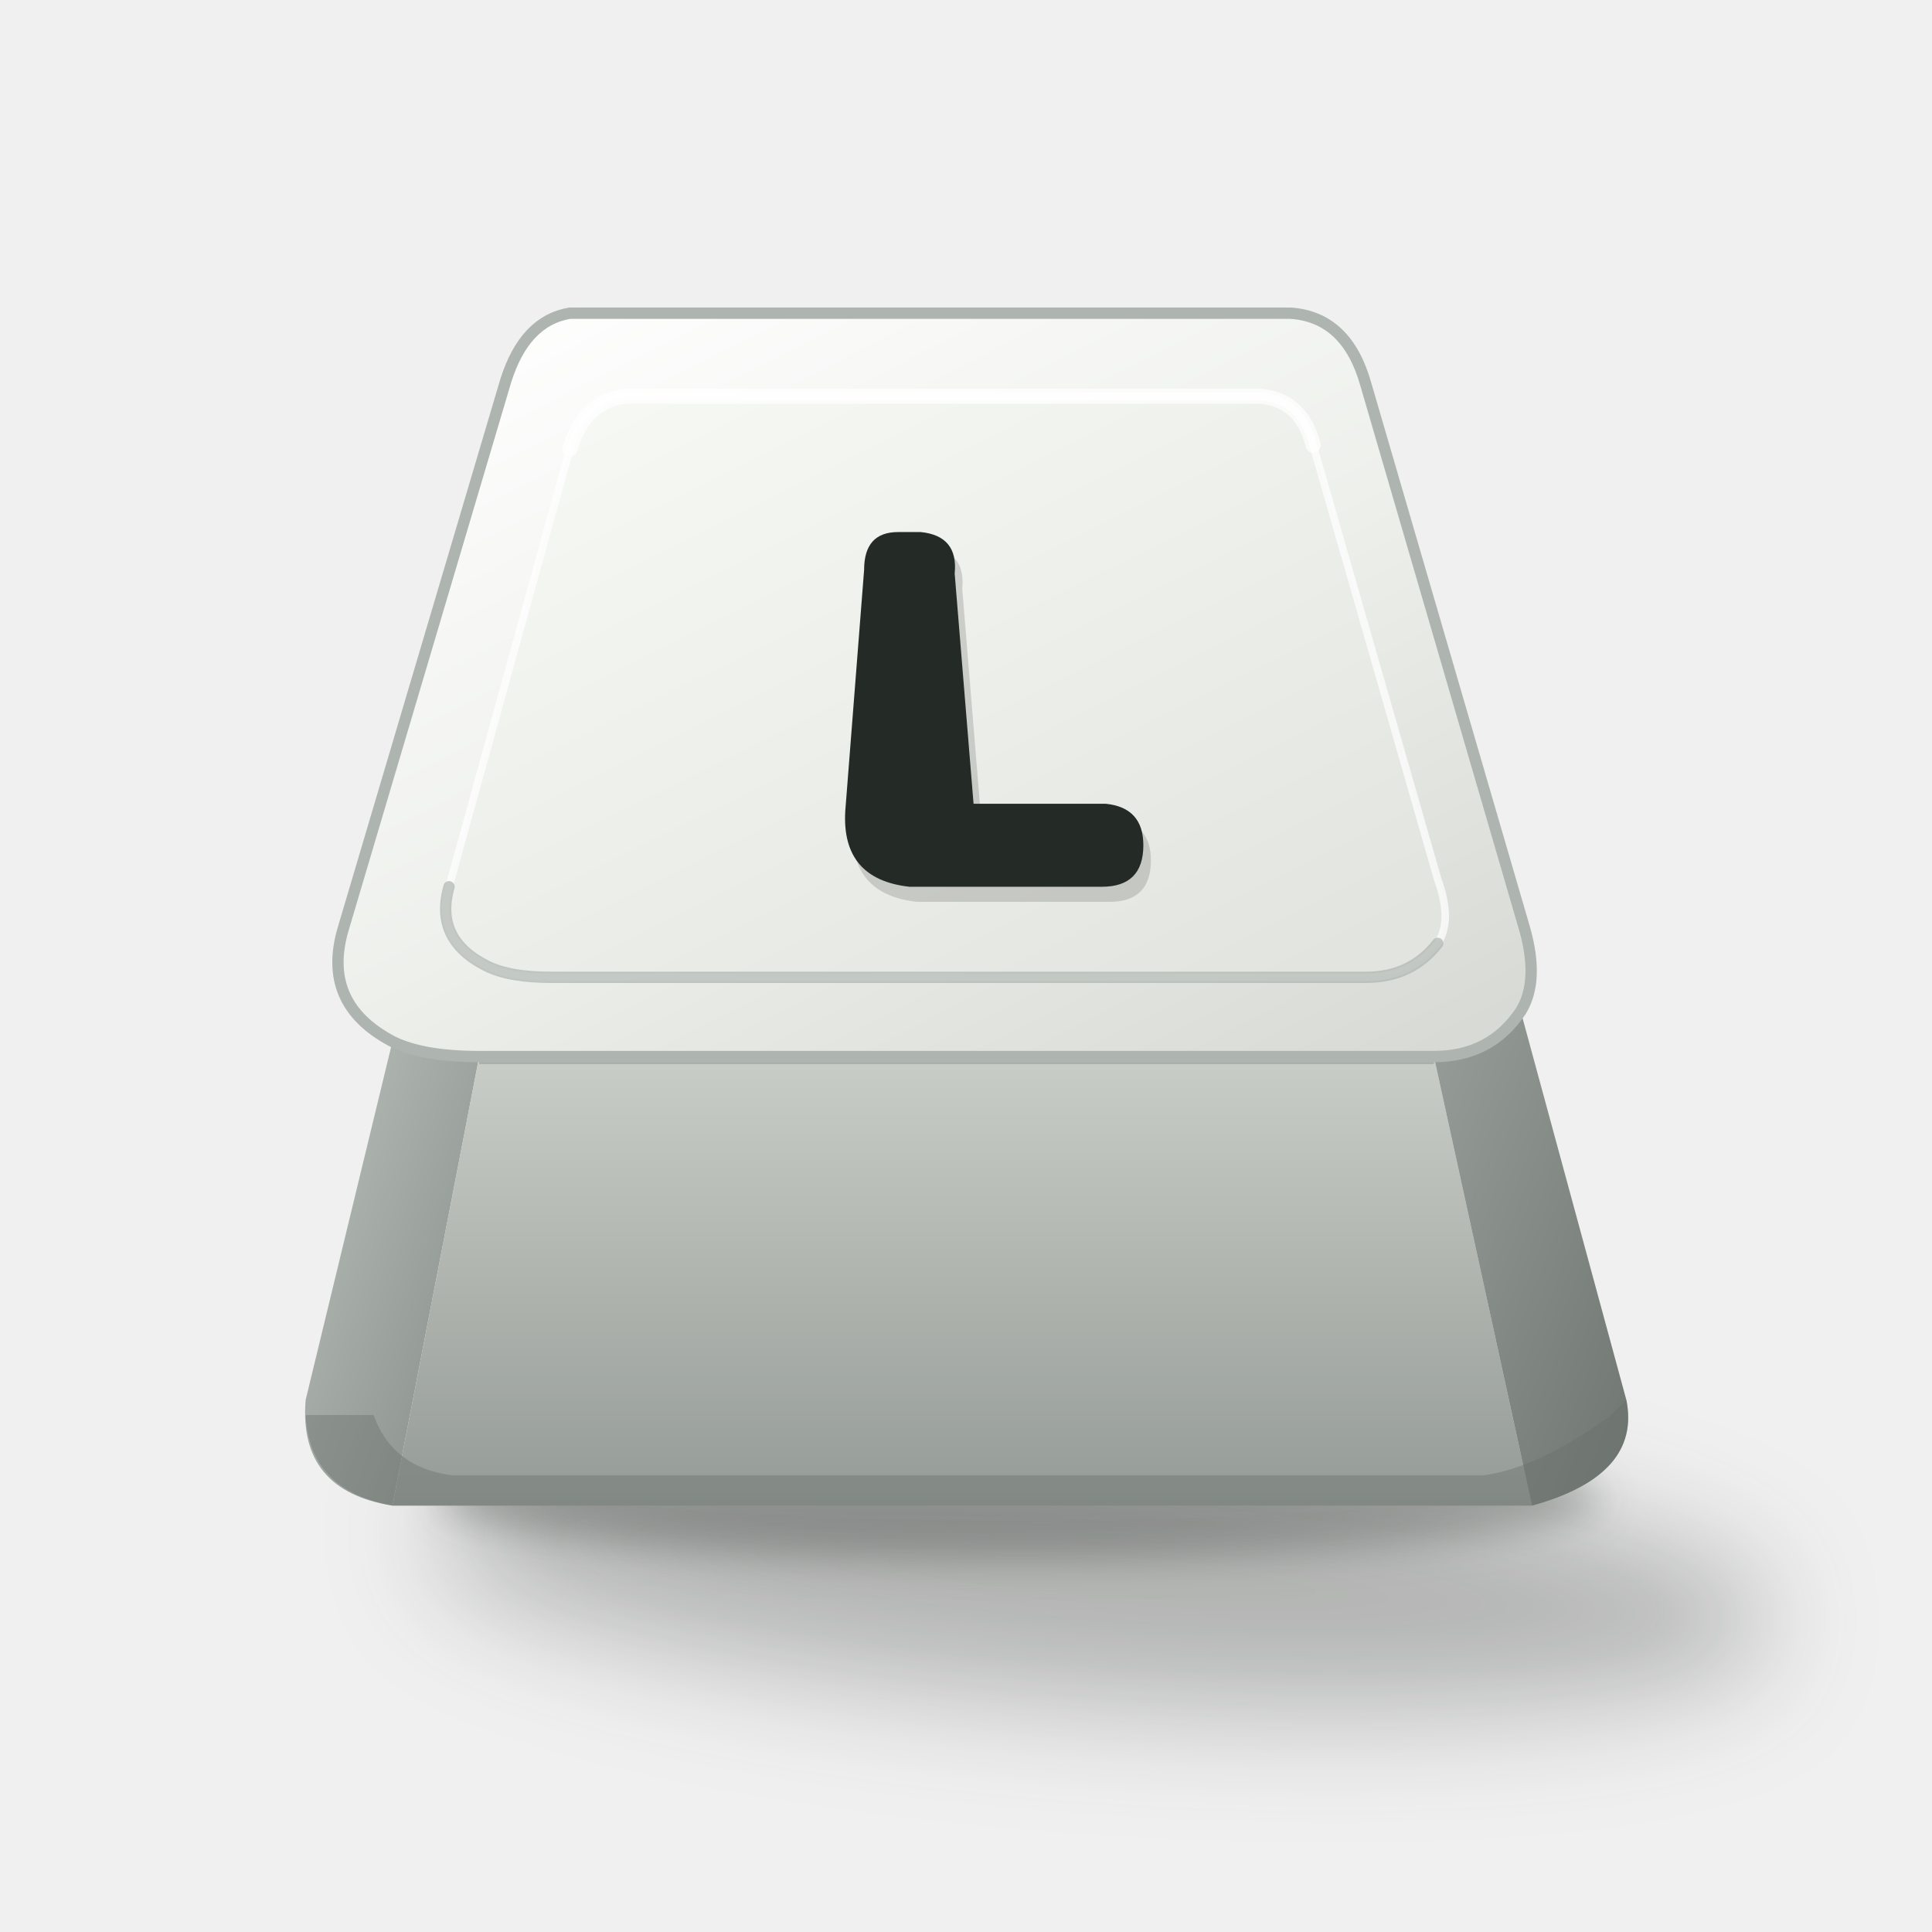
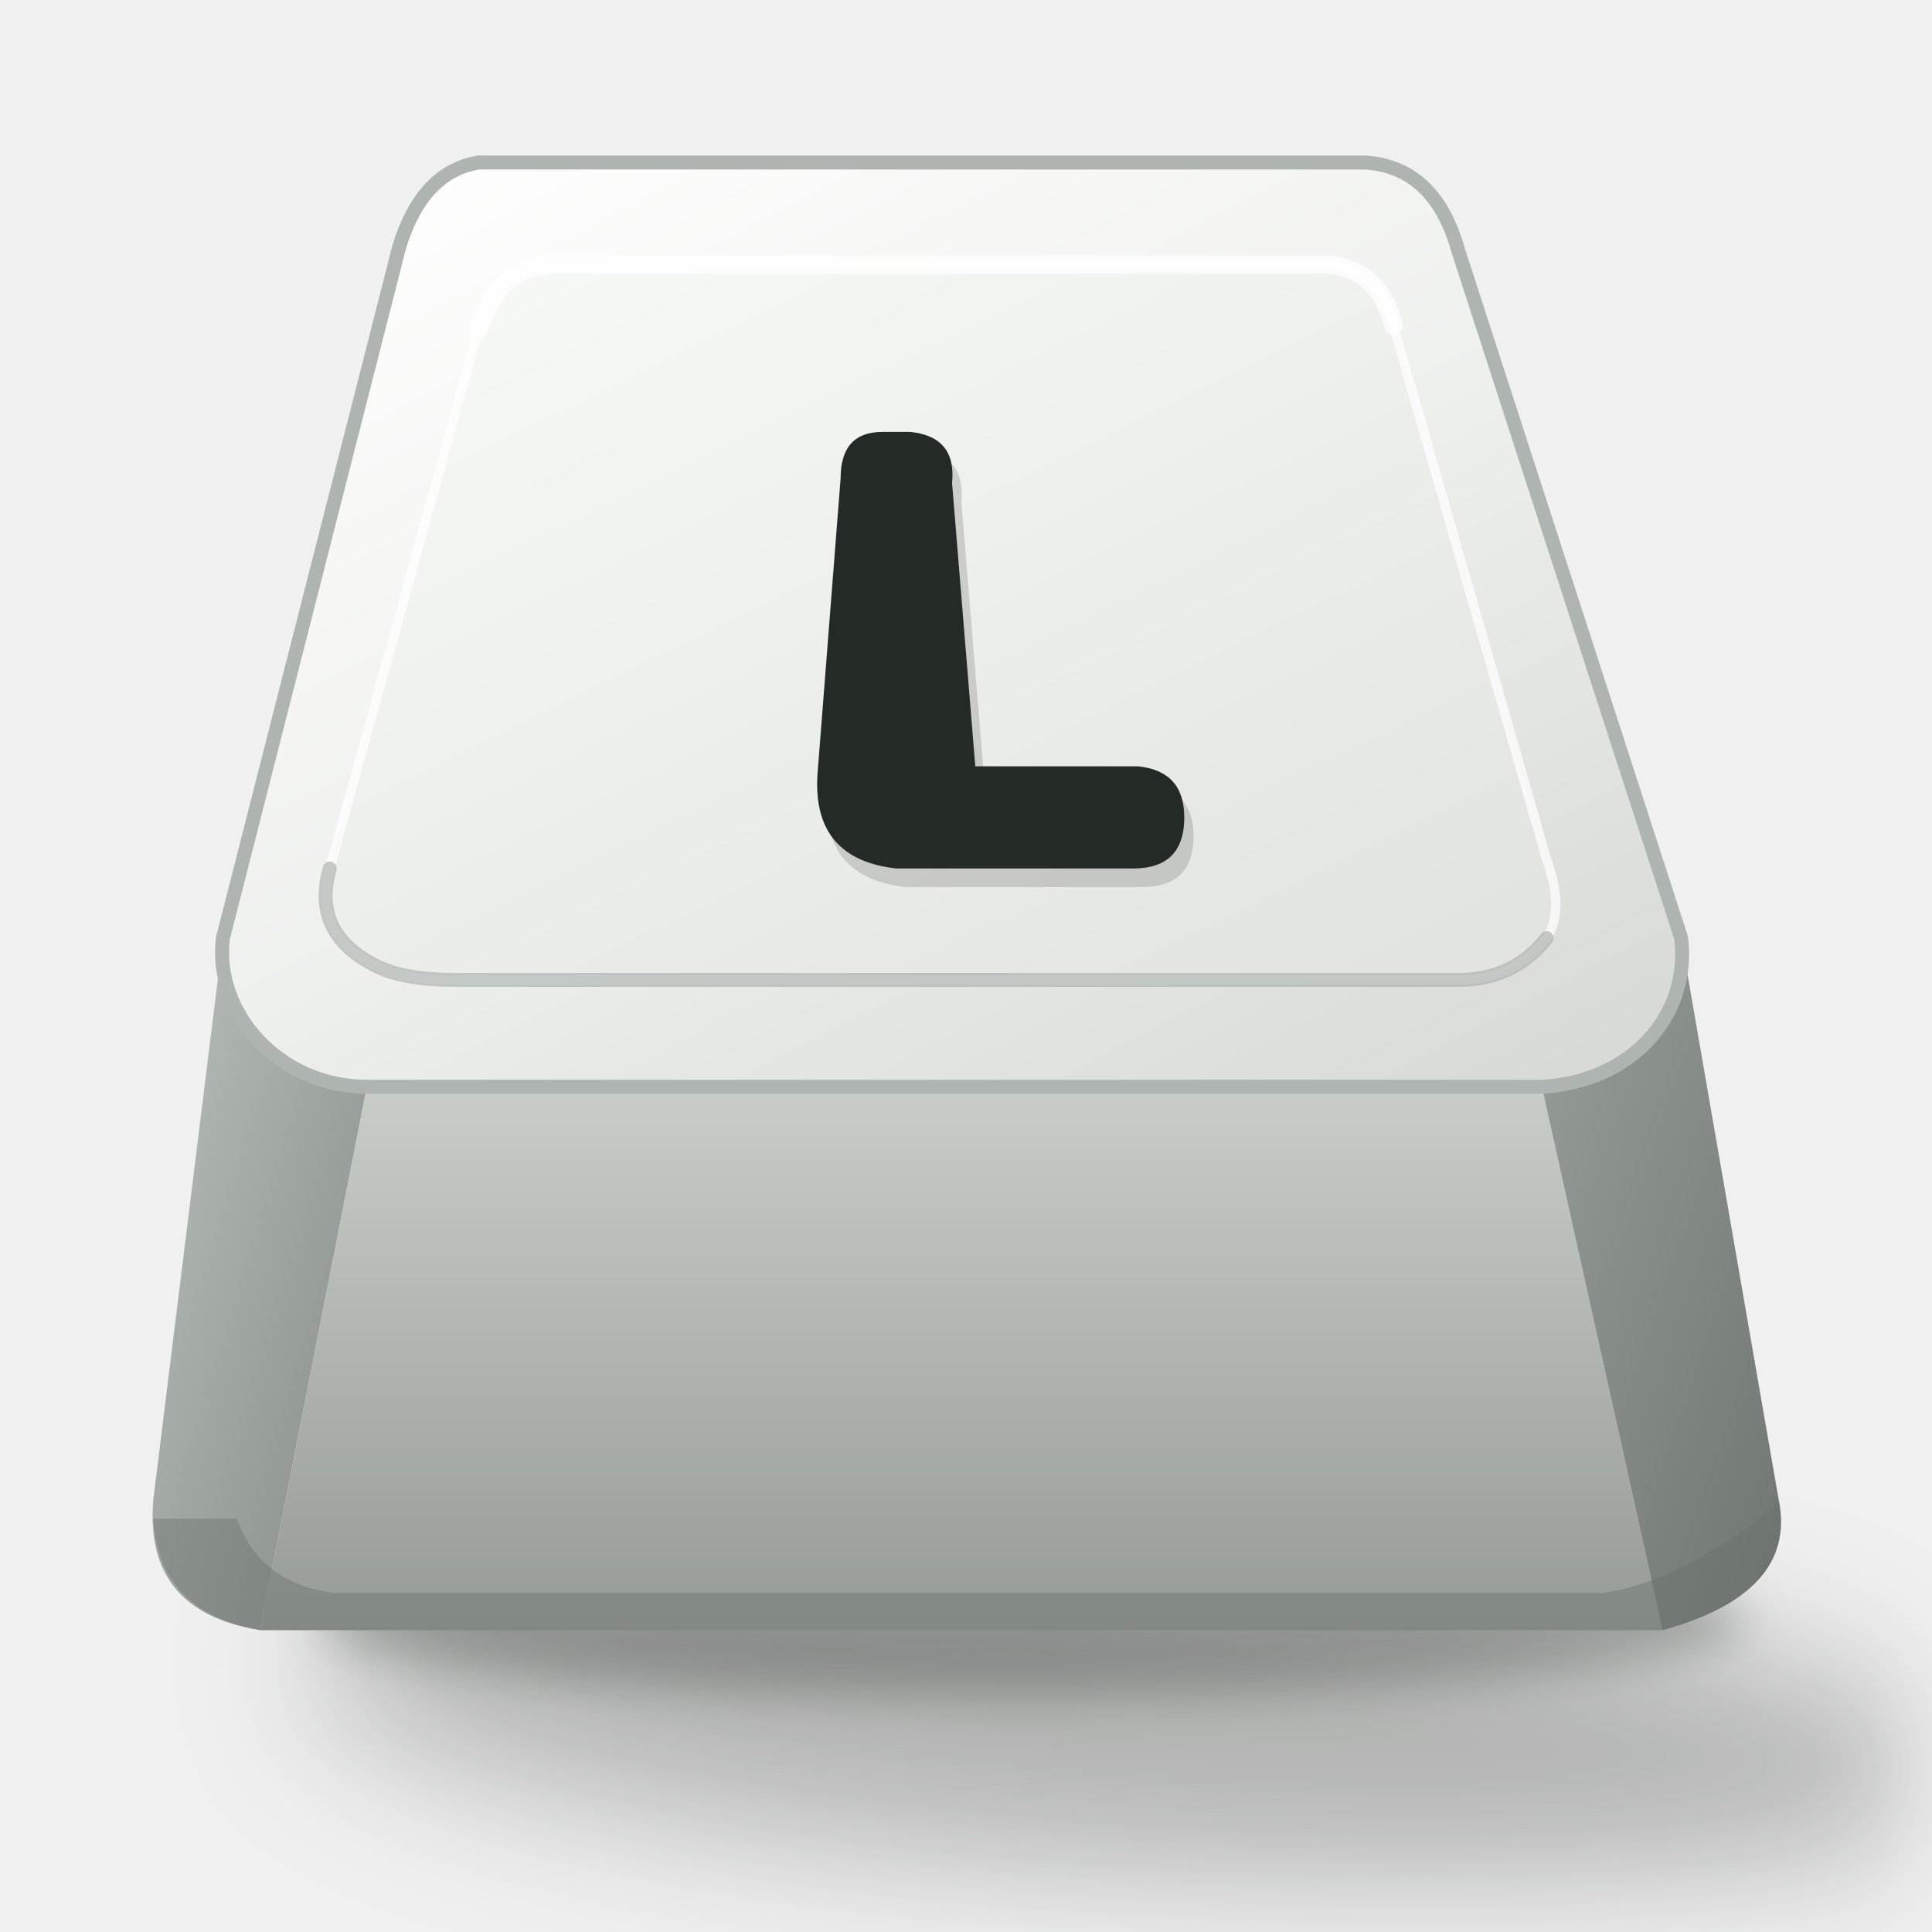
- <svg xmlns="http://www.w3.org/2000/svg" viewBox="0 0 512 512" role="img" aria-labelledby="title description">
+ <svg xmlns="http://www.w3.org/2000/svg" viewBox="48 48 416 416" role="img" aria-labelledby="title description">
  <defs>
    <linearGradient id="front" x1="0" y1="0" x2="0" y2="1">
      <stop offset="0" stop-color="#c9cdc8" />
      <stop offset="1" stop-color="#959b96" />
    </linearGradient>
    <linearGradient id="left" x1="0" y1="0" x2="1" y2="1">
      <stop offset="0" stop-color="#b9bfba" />
      <stop offset="1" stop-color="#858b86" />
    </linearGradient>
    <linearGradient id="right" x1="0" y1="0" x2="1" y2="1">
      <stop offset="0" stop-color="#979d98" />
      <stop offset="1" stop-color="#6f7571" />
    </linearGradient>
    <linearGradient id="top" x1="0.08" y1="0" x2="0.9" y2="1">
      <stop offset="0" stop-color="#ffffff" />
      <stop offset="0.52" stop-color="#eef0ec" />
      <stop offset="1" stop-color="#d7dad5" />
    </linearGradient>
    <linearGradient id="dish" x1="0" y1="0" x2="0.85" y2="1">
      <stop offset="0" stop-color="#f8faf6" />
      <stop offset="1" stop-color="#e2e5df" />
    </linearGradient>
    <filter id="shadow" x="-30%" y="-80%" width="170%" height="260%" color-interpolation-filters="sRGB">
      <feGaussianBlur stdDeviation="15" />
    </filter>
    <filter id="contact-shadow" x="-30%" y="-100%" width="170%" height="300%" color-interpolation-filters="sRGB">
      <feGaussianBlur stdDeviation="5" />
    </filter>
  </defs>
  <ellipse cx="292" cy="418" rx="180" ry="33" transform="rotate(4 292 418)" fill="#222824" opacity="0.3" filter="url(#shadow)" />
  <ellipse cx="270" cy="397" rx="154" ry="16" fill="#1e2420" opacity="0.3" filter="url(#contact-shadow)" />
-   <path d="M104 276 L127 280 L104 399 Q79 395 81 371 Z" fill="url(#left)" />
-   <path d="M127 280 L380 280 L406 399 L104 399 Z" fill="url(#front)" />
-   <path d="M380 280 L403 268 L431 371 Q435 391 406 399 Z" fill="url(#right)" />
+   <path d="M96 250 C94 266 108 282 127 282 L104 399 Q79 395 81 371 Z" fill="url(#left)" />
+   <path d="M127 282 L380 282 L406 399 L104 399 Z" fill="url(#front)" />
+   <path d="M380 282 C399 281 412 267 410 250 L431 371 Q435 391 406 399 Z" fill="url(#right)" />
  <path d="M99 375 Q104 389 120 391 L393 391 Q408 389 427 375 L431 371 Q435 391 406 399 L104 399 Q82 395 81 375 Z" fill="#68706b" opacity="0.42" />
-   <path d="M127 281 L380 281" fill="none" stroke="#727974" stroke-opacity="0.35" stroke-width="2" />
-   <path d="M151 83 Q139 85 134 101 L91 246 Q85 266 104 276 Q112 280 127 280 L380 280 Q395 280 403 268 Q408 260 404 246 L362 102 Q357 84 342 83 Z" fill="url(#top)" stroke="#aeb4af" stroke-width="3" stroke-linejoin="round" />
+   <path d="M151 83 Q139 85 134 101 L96 250 C94 266 108 282 127 282 L380 282 C399 281 412 267 410 250 L362 102 Q357 84 342 83 Z" fill="url(#top)" stroke="#aeb4af" stroke-width="3" stroke-linejoin="round" />
  <path d="M166 105 Q155 106 151 119 L119 235 Q115 249 129 256 Q135 259 146 259 L362 259 Q374 259 381 250 Q385 244 381 233 L348 118 Q345 106 334 105 Z" fill="url(#dish)" stroke="#ffffff" stroke-opacity="0.72" stroke-width="2" />
  <path d="M151 119 Q155 106 166 105 L334 105 Q345 106 348 118" fill="none" stroke="#ffffff" stroke-width="4" stroke-linecap="round" opacity="0.72" />
  <path d="M119 235 Q115 249 129 256 Q135 259 146 259 L362 259 Q374 259 381 250" fill="none" stroke="#adb3ae" stroke-width="3" stroke-linecap="round" opacity="0.7" />
  <path d="M238 141 Q229 141 229 151 L224 215 Q223 233 241 235 L292 235 Q303 235 303 224 Q303 214 293 213 L258 213 L253 152 Q254 142 244 141 Z" fill="#111512" opacity="0.16" transform="translate(2 4)" />
  <path d="M238 141 Q229 141 229 151 L224 215 Q223 233 241 235 L292 235 Q303 235 303 224 Q303 214 293 213 L258 213 L253 152 Q254 142 244 141 Z" fill="#242a26" />
</svg>
